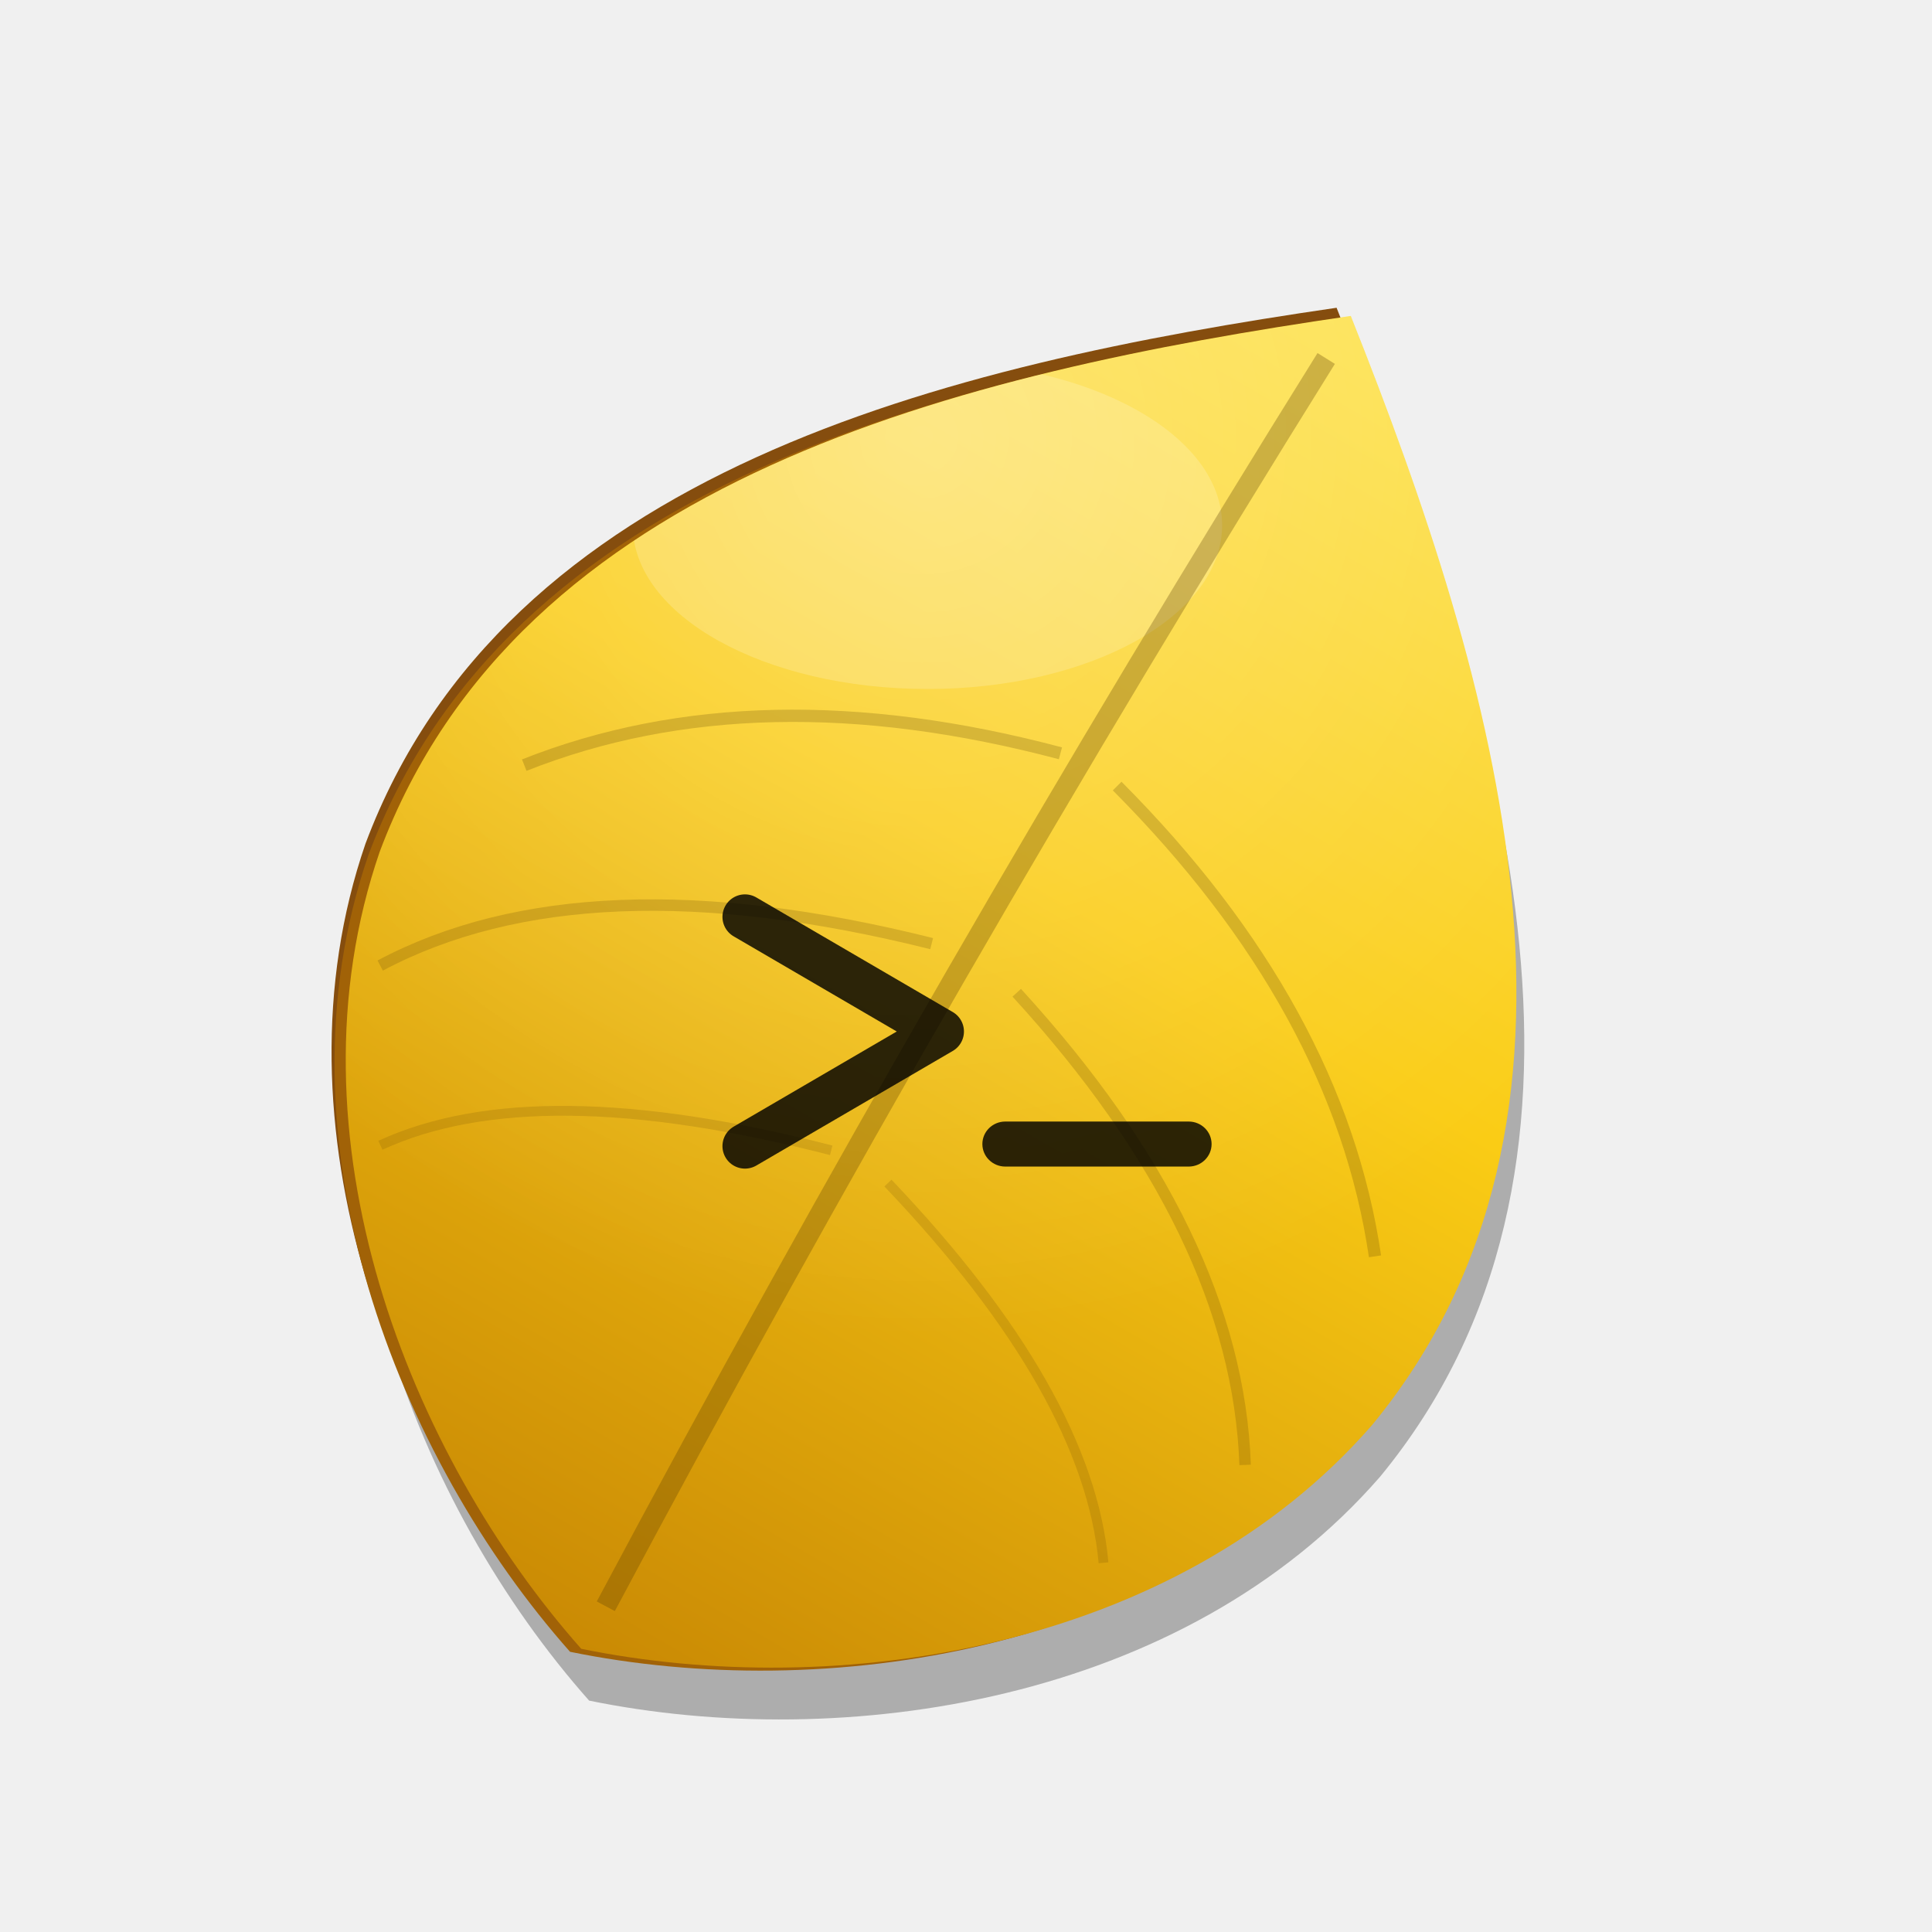
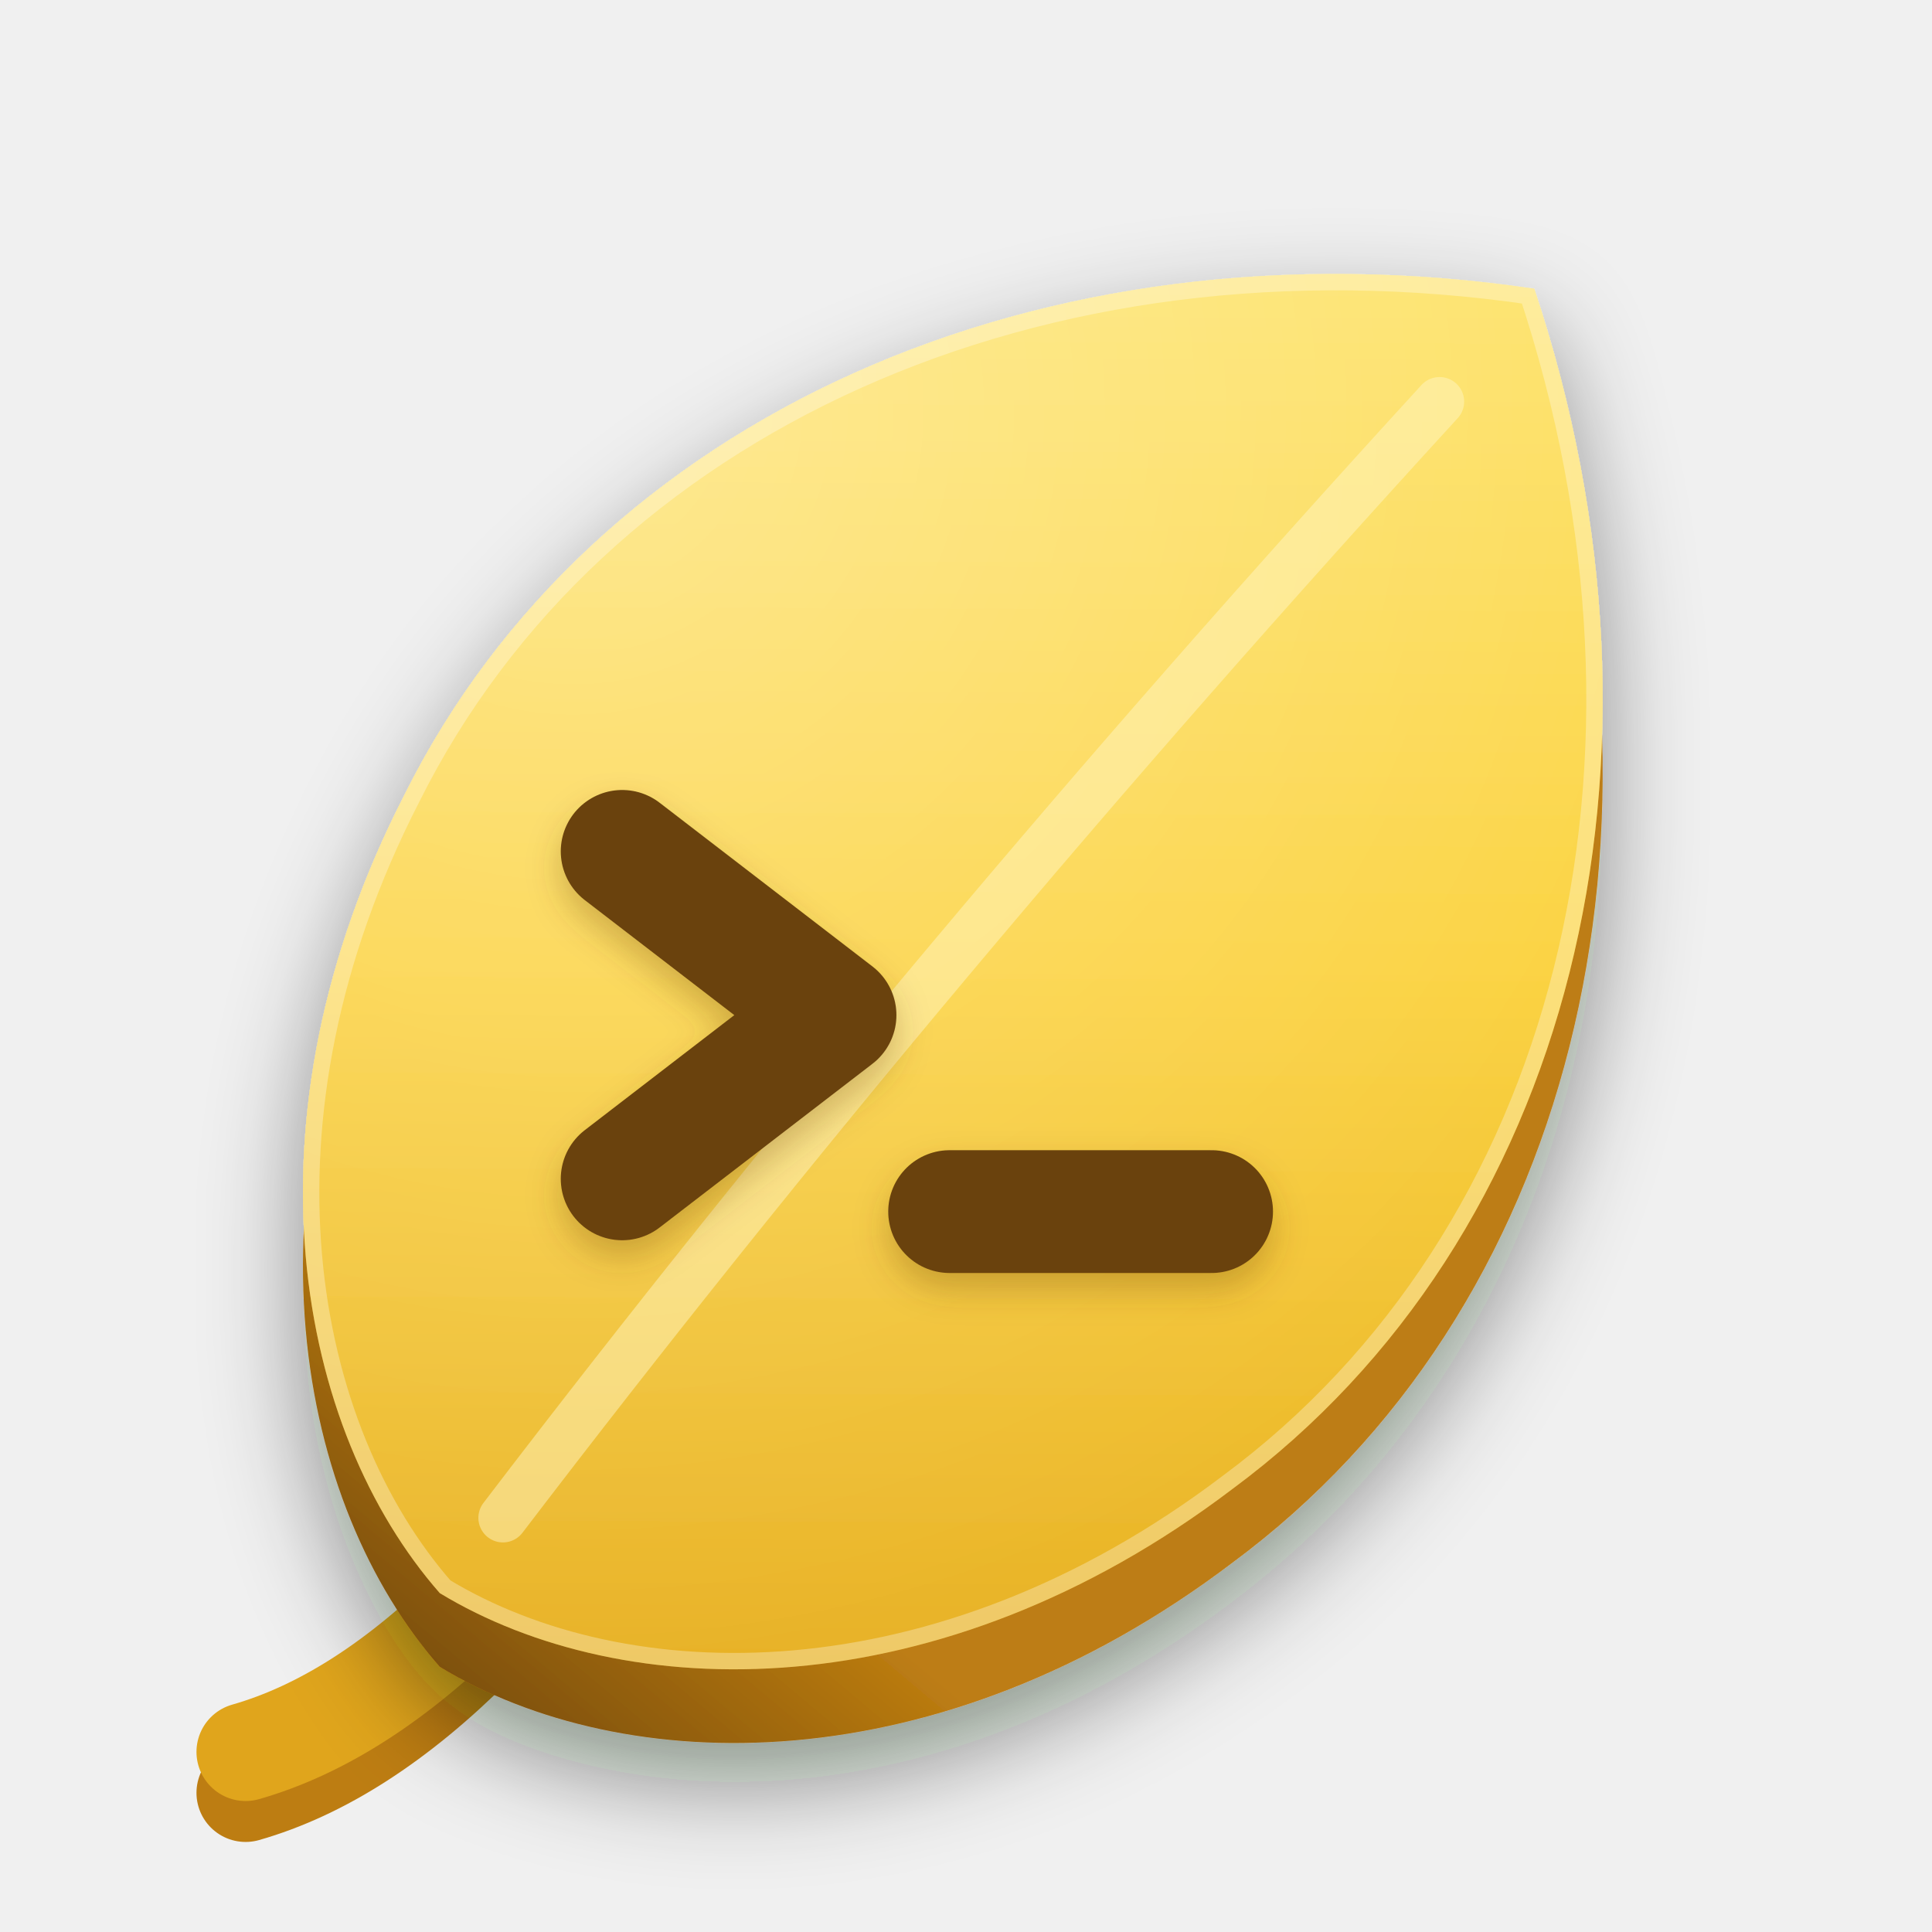
<svg xmlns="http://www.w3.org/2000/svg" width="236" height="236" viewBox="0 0 236 236" fill="none">
-   <g clip-path="url(#clip_leafs)">
-     <g transform="rotate(30, 118, 120)">
-       <path d="M 118 26 C 80 56, 40 94, 48 142 C 55 178, 88 204, 118 214 C 148 204, 181 178, 188 142 C 196 94, 156 56, 118 26 Z" fill="rgba(0,0,0,0.28)" transform="translate(4,5)" />
-       <path d="M 118 26 C 80 56, 40 94, 48 142 C 55 178, 88 204, 118 214 C 148 204, 181 178, 188 142 C 196 94, 156 56, 118 26 Z" fill="#854d0e" transform="translate(-2,0)" />
-       <path d="M 118 26 C 80 56, 40 94, 48 142 C 55 178, 88 204, 118 214 C 148 204, 181 178, 188 142 C 196 94, 156 56, 118 26 Z" fill="#a16207" transform="translate(-1,1)" />
-       <path d="M 118 26 C 80 56, 40 94, 48 142 C 55 178, 88 204, 118 214 C 148 204, 181 178, 188 142 C 196 94, 156 56, 118 26 Z" fill="url(#leaf_grad)" />
-       <mask id="leaf_mask" style="mask-type:alpha" maskUnits="userSpaceOnUse" x="0" y="0" width="236" height="236">
-         <path d="M 118 26 C 80 56, 40 94, 48 142 C 55 178, 88 204, 118 214 C 148 204, 181 178, 188 142 C 196 94, 156 56, 118 26 Z" fill="white" />
-       </mask>
-       <g mask="url(#leaf_mask)">
-         <path d="M 118 26 C 80 56, 40 94, 48 142 C 55 178, 88 204, 118 214 C 148 204, 181 178, 188 142 C 196 94, 156 56, 118 26 Z" fill="url(#leaf_bloom)" />
-         <ellipse cx="86" cy="74" rx="36" ry="20" fill="rgba(255,255,255,0.18)" transform="rotate(-30 86 74)" />
-         <path d="M 118 32 Q 115 120, 118 208" stroke="rgba(90,60,0,0.3)" stroke-width="2.5" fill="none" />
-         <path d="M 114 90 Q 77 100, 58 124" stroke="rgba(90,60,0,0.22)" stroke-width="1.5" fill="none" />
-         <path d="M 112 118 Q 70 130, 55 154" stroke="rgba(90,60,0,0.2)" stroke-width="1.4" fill="none" />
-         <path d="M 114 146 Q 78 156, 66 173" stroke="rgba(90,60,0,0.16)" stroke-width="1.2" fill="none" />
-         <path d="M 122 90 Q 159 100, 178 124" stroke="rgba(90,60,0,0.22)" stroke-width="1.5" fill="none" />
-         <path d="M 124 118 Q 162 130, 177 154" stroke="rgba(90,60,0,0.2)" stroke-width="1.4" fill="none" />
-         <path d="M 122 146 Q 156 156, 168 173" stroke="rgba(90,60,0,0.16)" stroke-width="1.2" fill="none" />
-       </g>
+   <defs>
+     <linearGradient id="ld_leaf" x1="40" y1="30" x2="190" y2="210" gradientUnits="userSpaceOnUse">
+       <stop offset="0" stop-color="#fee877" />
+       <stop offset="0.5" stop-color="#fbd13a" />
+       <stop offset="1" stop-color="#e0a51c" />
+     </linearGradient>
+     <linearGradient id="ld_side" x1="0" y1="180" x2="0" y2="230" gradientUnits="userSpaceOnUse">
+       <stop offset="0" stop-color="#bd7d12" />
+       <stop offset="1" stop-color="#6b4308" />
+     </linearGradient>
+     <radialGradient id="ld_bloom" cx="70" cy="50" r="160" gradientUnits="userSpaceOnUse">
+       <stop offset="0" stop-color="white" stop-opacity="0.34" />
+       <stop offset="1" stop-color="white" stop-opacity="0" />
+     </radialGradient>
+     <clipPath id="ld_clip">
+       <path transform="rotate(40 118 118)" d="M118 10C170 42 196 96 184 146C174 190 144 214 118 218C92 214 62 190 52 146C40 96 66 42 118 10Z" />
+     </clipPath>
+     <filter id="ld_shadow" x="-20" y="-20" width="276" height="276" filterUnits="userSpaceOnUse" color-interpolation-filters="sRGB">
+       <feDropShadow dx="0" dy="5" stdDeviation="6" flood-color="#0d1f0a" flood-opacity="0.42" />
+     </filter>
+     <filter id="ld_glyph" x="-20" y="-20" width="276" height="276" filterUnits="userSpaceOnUse">
+       <feDropShadow dx="0" dy="2" stdDeviation="2" flood-color="#6b4308" flood-opacity="0.3" />
+     </filter>
+   </defs>
+   <path d="M58 196Q44 210 30 214" stroke="#bd7d12" stroke-width="12" stroke-linecap="round" transform="translate(0 5)" />
+   <path d="M58 196Q44 210 30 214" stroke="#e0a51c" stroke-width="12" stroke-linecap="round" />
+   <g filter="url(#ld_shadow)">
+     <g transform="translate(0 9)">
+       <path transform="rotate(40 118 118)" d="M118 10C170 42 196 96 184 146C174 190 144 214 118 218C92 214 62 190 52 146C40 96 66 42 118 10Z" fill="url(#ld_side)" />
    </g>
-     <path d="M 91 112 L 115 126 L 91 140" fill="none" stroke="rgba(0,0,0,0.82)" stroke-width="5.5" stroke-linecap="round" stroke-linejoin="round" />
-     <rect x="120" y="137" width="28" height="5.5" rx="2.8" fill="rgba(0,0,0,0.82)" />
+     <path transform="rotate(40 118 118)" d="M118 10C170 42 196 96 184 146C174 190 144 214 118 218C92 214 62 190 52 146C40 96 66 42 118 10Z" fill="url(#ld_leaf)" />
  </g>
-   <defs>
-     <linearGradient id="leaf_grad" x1="118" y1="26" x2="118" y2="214" gradientUnits="userSpaceOnUse">
-       <stop offset="0%" stop-color="#fde047" />
-       <stop offset="42%" stop-color="#facc15" />
-       <stop offset="100%" stop-color="#ca8a04" />
-     </linearGradient>
-     <radialGradient id="leaf_bloom" cx="80" cy="65" r="110" gradientUnits="userSpaceOnUse">
-       <stop offset="0%" stop-color="white" stop-opacity="0.28" />
-       <stop offset="100%" stop-color="white" stop-opacity="0" />
-     </radialGradient>
-     <clipPath id="clip_leafs">
-       <rect width="236" height="236" fill="white" />
-     </clipPath>
-   </defs>
+   <g clip-path="url(#ld_clip)">
+     <rect width="236" height="236" fill="url(#ld_bloom)" />
+     <path transform="rotate(40 118 118)" d="M118 206Q114 120 118 28" stroke="#fff6c2" stroke-opacity="0.5" stroke-width="6" stroke-linecap="round" />
+   </g>
+   <g clip-path="url(#ld_clip)">
+     <path transform="rotate(40 118 118)" d="M118 10C170 42 196 96 184 146C174 190 144 214 118 218C92 214 62 190 52 146C40 96 66 42 118 10Z" stroke="white" stroke-opacity="0.3" stroke-width="4" />
+   </g>
+   <g filter="url(#ld_glyph)">
+     <path d="M76 104L102 124L76 144" stroke="#6b4308" stroke-width="15" stroke-linecap="round" stroke-linejoin="round" />
+     <path d="M116 148H148" stroke="#6b4308" stroke-width="15" stroke-linecap="round" />
+   </g>
</svg>
